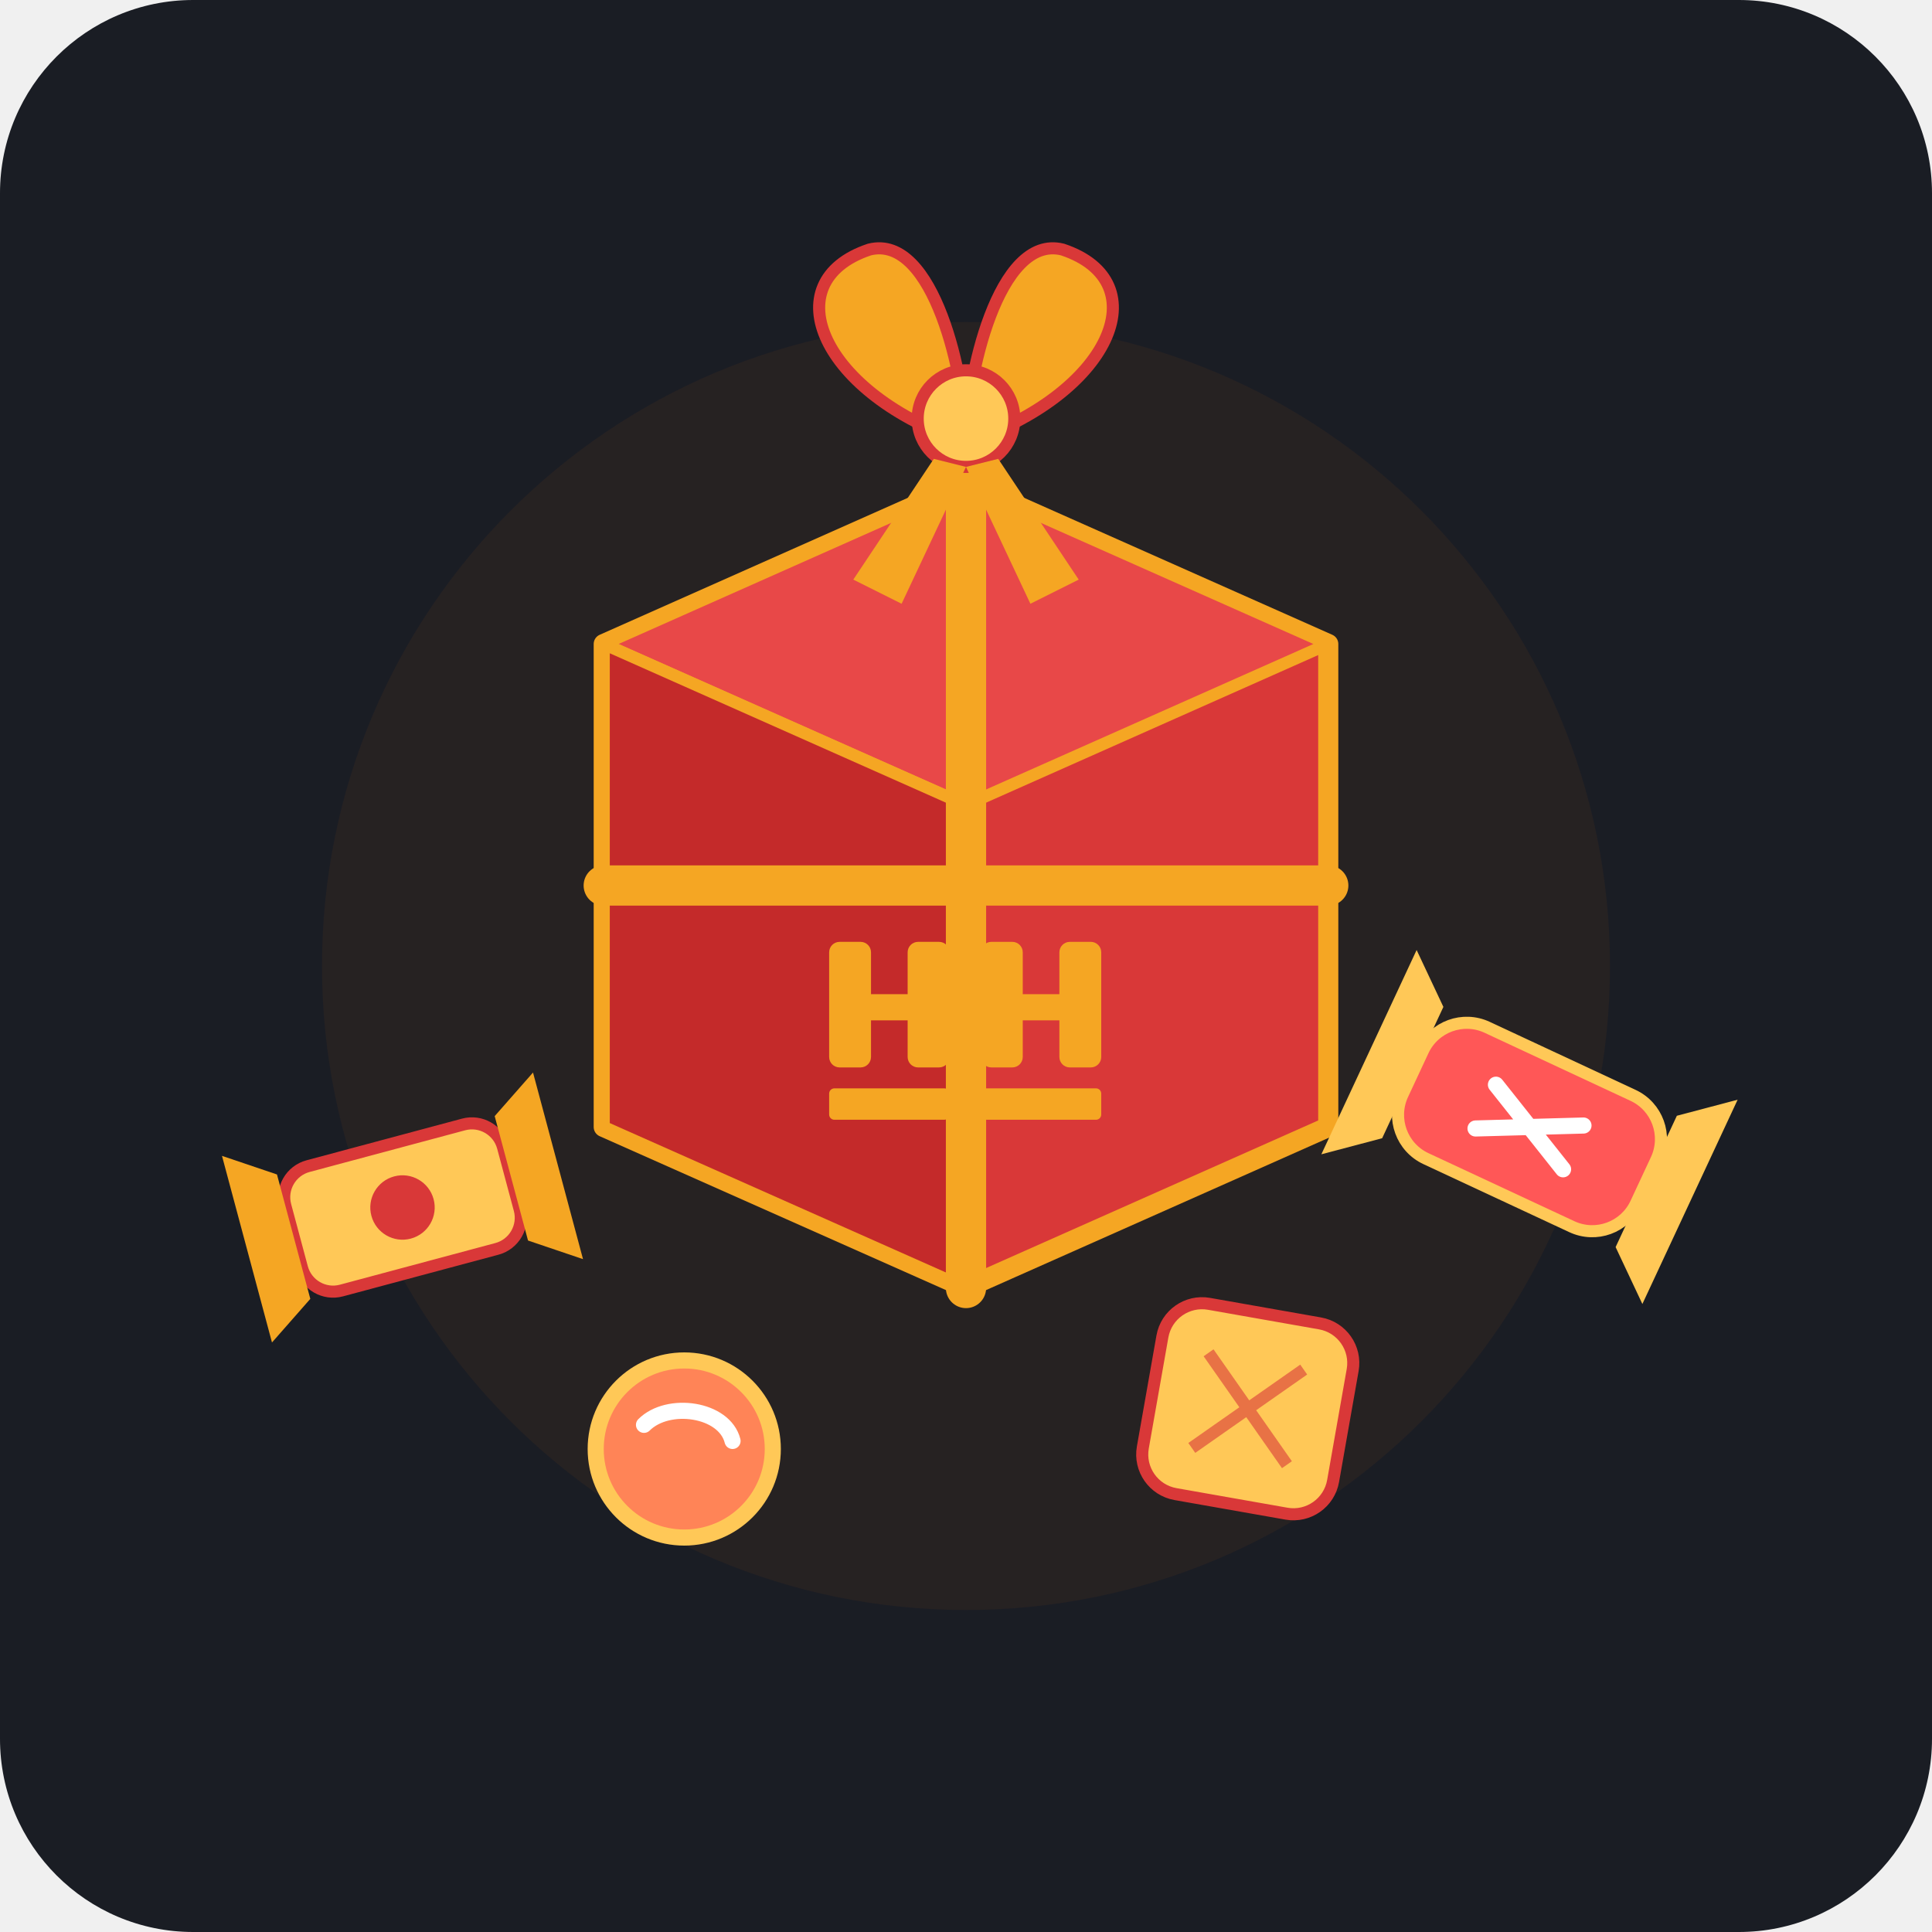
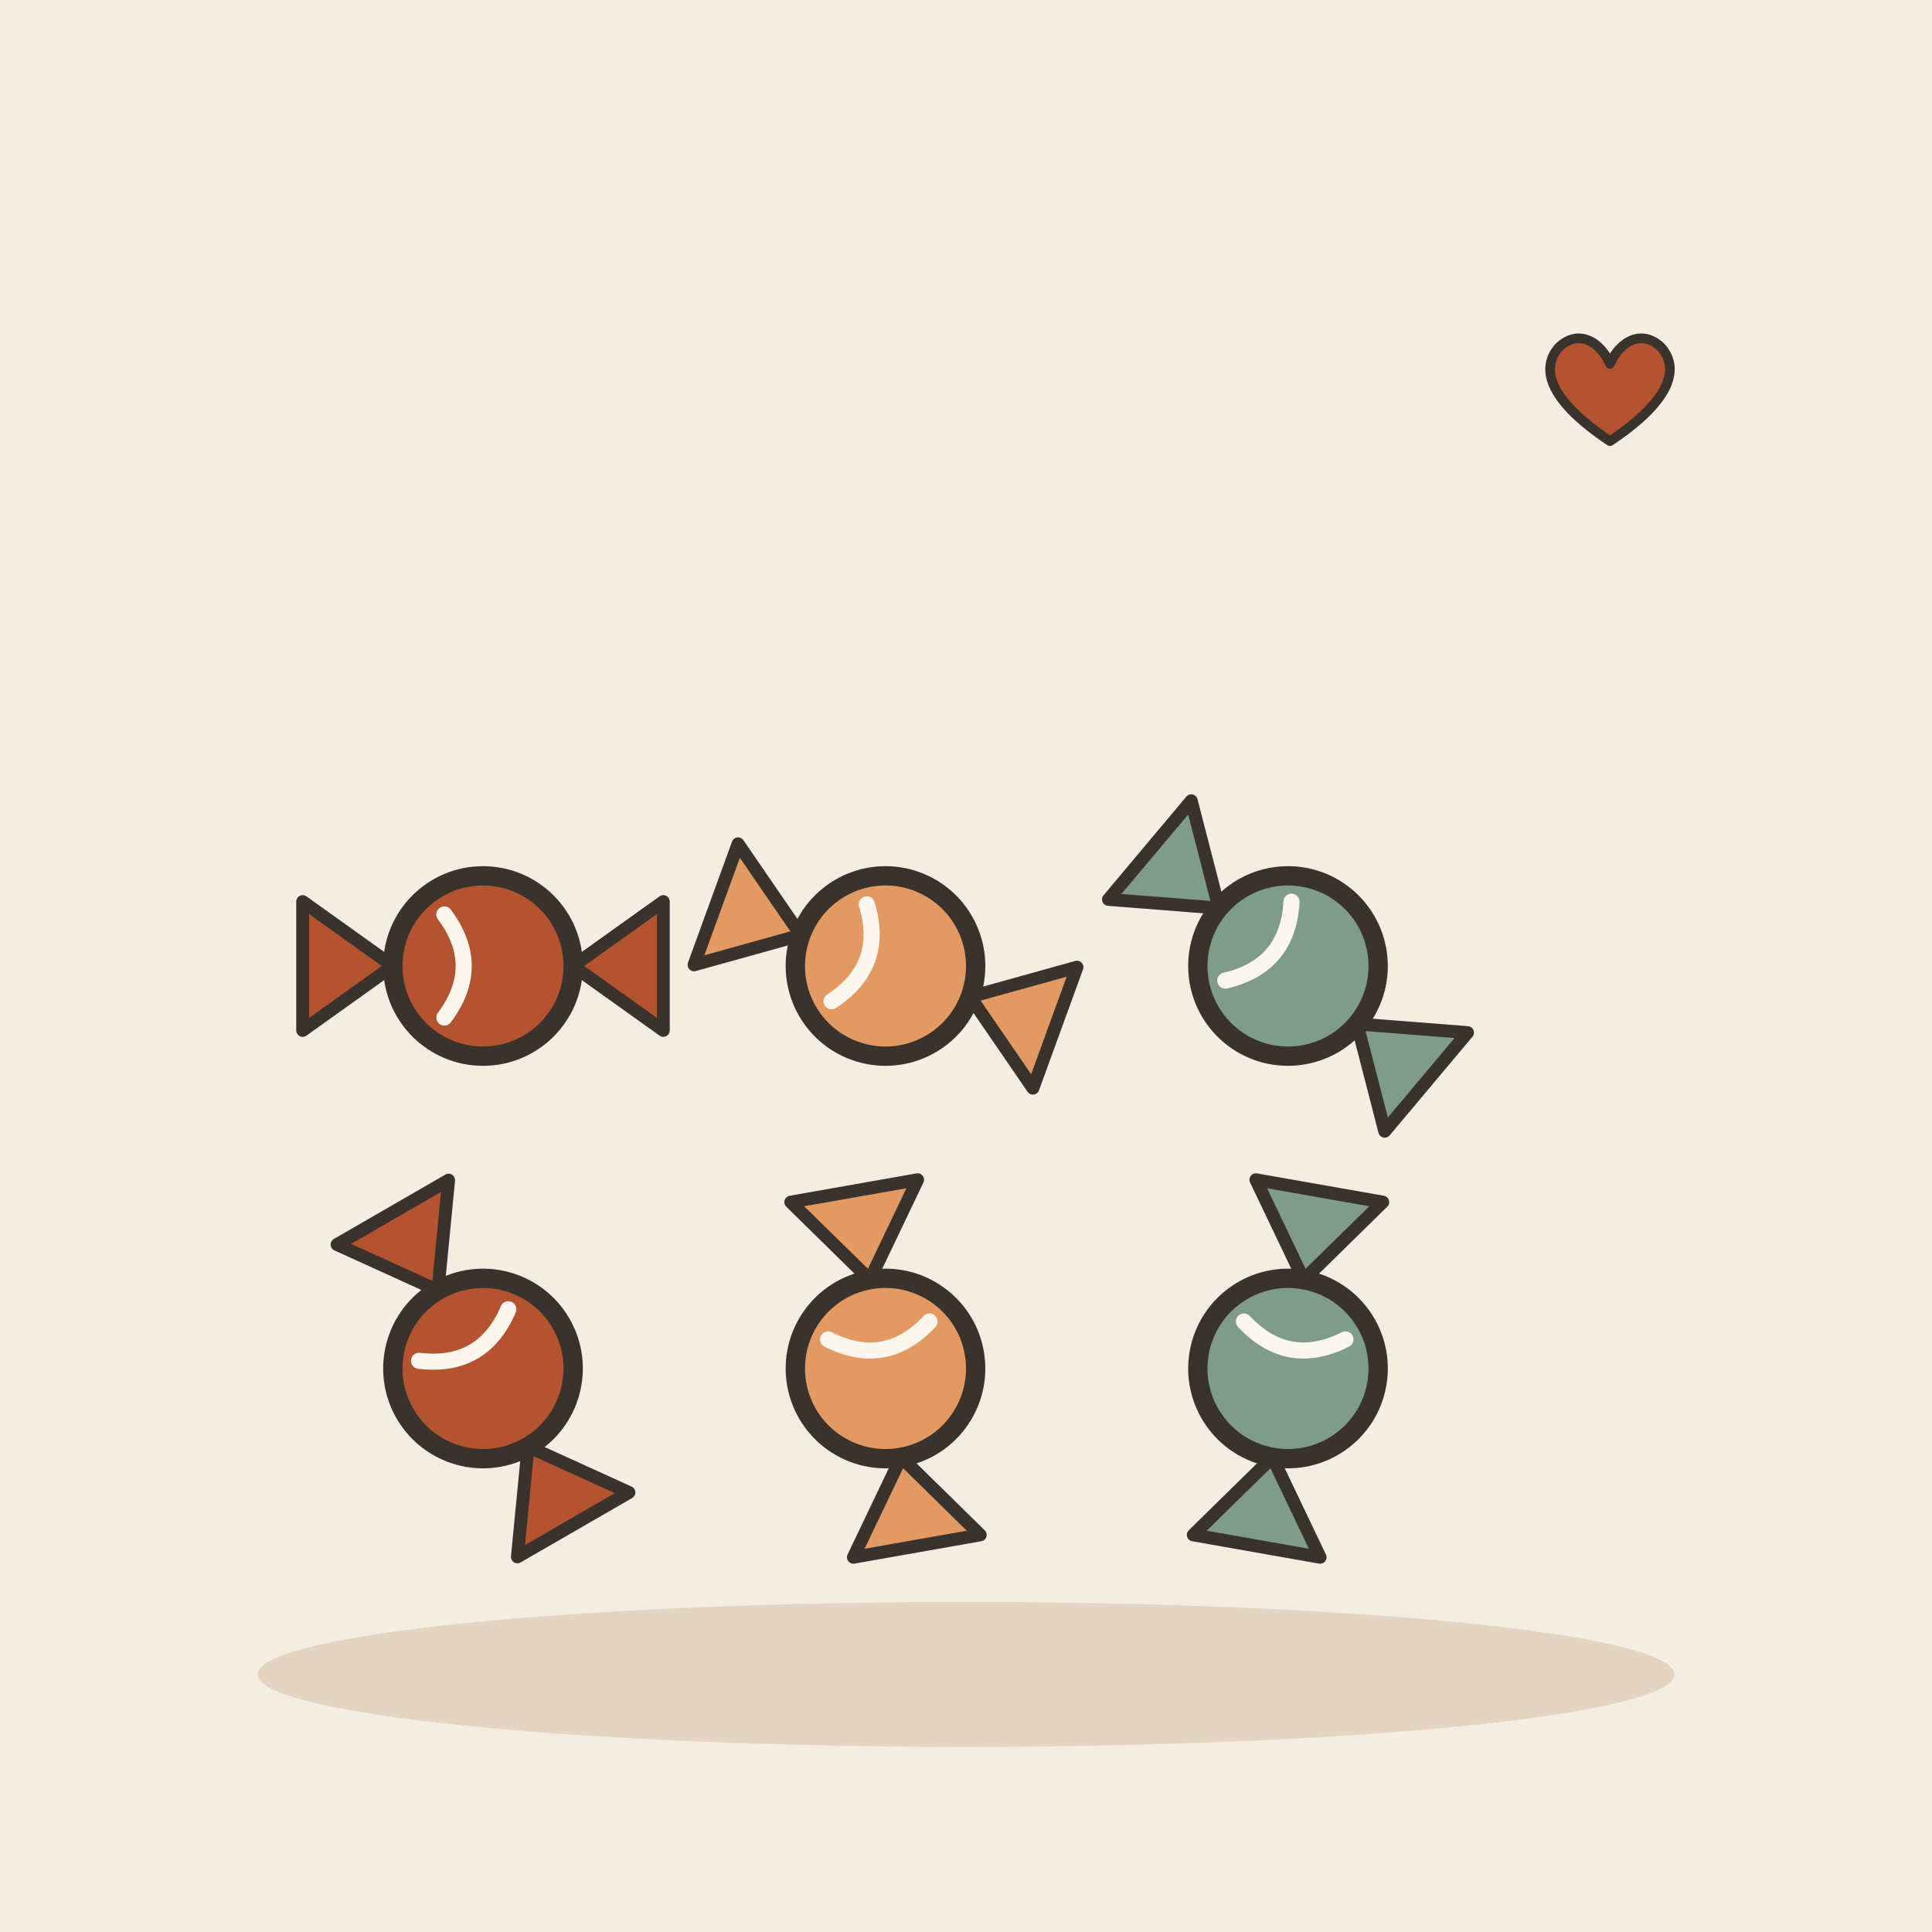
- <svg xmlns="http://www.w3.org/2000/svg" viewBox="0 0 240 240">
-   <rect width="240" height="240" rx="24" fill="#1A1D24" />
-   <circle cx="120" cy="120" r="80" fill="#2E2421" opacity="0.6" />
-   <g transform="translate(0, 5)">
-     <polygon points="120,55 165,75 165,135 120,155 75,135 75,75" fill="#D93838" stroke="#F5A623" stroke-width="2.5" stroke-linejoin="round" />
-     <polygon points="120,55 165,75 120,95 75,75" fill="#E84848" stroke="#F5A623" stroke-width="1.5" stroke-linejoin="round" />
-     <polygon points="75,75 120,95 120,155 75,135" fill="#C42A2A" stroke="#F5A623" stroke-width="1.5" stroke-linejoin="round" />
-     <path d="M120,55 L120,155" stroke="#F5A623" stroke-width="5" stroke-linecap="round" />
-     <path d="M75,105 L165,105" stroke="#F5A623" stroke-width="5" stroke-linecap="round" />
-     <g transform="translate(103, 112) scale(0.65)" fill="#F5A623">
-       <rect x="0" y="0" width="8" height="24" rx="2" />
-       <rect x="15" y="0" width="8" height="24" rx="2" />
-       <rect x="4" y="10" width="17" height="5" rx="1" />
-       <rect x="0" y="28" width="23" height="6" rx="1" />
-       <rect x="29" y="0" width="8" height="24" rx="2" />
-       <rect x="44" y="0" width="8" height="24" rx="2" />
-       <rect x="33" y="10" width="17" height="5" rx="1" />
-       <rect x="29" y="28" width="23" height="6" rx="1" />
-     </g>
-     <g transform="translate(120, 42)">
-       <path d="M0,8 C-18,2 -24,-12 -12,-16 C-4,-18 0,0 0,8 Z" fill="#F5A623" stroke="#D93838" stroke-width="1.5" />
-       <path d="M0,8 C18,2 24,-12 12,-16 C4,-18 0,0 0,8 Z" fill="#F5A623" stroke="#D93838" stroke-width="1.5" />
-       <circle cx="0" cy="5" r="6" fill="#FFC857" stroke="#D93838" stroke-width="1.5" />
-       <path d="M-4,10 L-14,25 L-8,28 L0,11 Z" fill="#F5A623" />
-       <path d="M4,10 L14,25 L8,28 L0,11 Z" fill="#F5A623" />
-     </g>
-     <g transform="translate(50, 145) rotate(-15)">
-       <rect x="-14" y="-8" width="28" height="16" rx="4" fill="#FFC857" stroke="#D93838" stroke-width="1.5" />
-       <path d="M-20,-12 L-14,-8 L-14,8 L-20,12 Z" fill="#F5A623" />
-       <path d="M20,-12 L14,-8 L14,8 L20,12 Z" fill="#F5A623" />
-       <circle cx="0" cy="0" r="4" fill="#D93838" />
-     </g>
-     <g transform="translate(190, 135) rotate(25)">
-       <rect x="-16" y="-9" width="32" height="18" rx="6" fill="#FF5757" stroke="#FFC857" stroke-width="1.5" />
-       <path d="M-22,-14 L-16,-9 L-16,9 L-22,14 Z" fill="#FFC857" />
-       <path d="M22,-14 L16,-9 L16,9 L22,14 Z" fill="#FFC857" />
-       <path d="M-6,-3 L6,3 M-6,3 L6,-3" stroke="#FFFFFF" stroke-width="2" stroke-linecap="round" />
-     </g>
-     <g transform="translate(85, 175)">
-       <circle cx="0" cy="0" r="11" fill="#FF8457" stroke="#FFC857" stroke-width="2" />
-       <path d="M-5,-3 C-2,-6 5,-5 6,-1" stroke="#FFFFFF" stroke-width="2" stroke-linecap="round" fill="none" />
-     </g>
-     <g transform="translate(155, 170) rotate(10)">
-       <rect x="-12" y="-12" width="24" height="24" rx="5" fill="#FFC857" stroke="#D93838" stroke-width="1.5" />
-       <path d="M-6,-6 L6,6 M-6,6 L6,-6" stroke="#D93838" stroke-width="1.5" opacity="0.6" />
-     </g>
+ <svg xmlns="http://www.w3.org/2000/svg" viewBox="0 0 240 240" data-style="editorial">
+   <rect width="240" height="240" fill="#F4EDE2" />
+   <ellipse cx="120" cy="208" rx="88" ry="9" fill="#E3D5C1" />
+   <g transform="translate(60 120) scale(0.8 0.8)">
+     <circle cx="0" cy="0" r="14" fill="#B4532F" stroke="#3A332D" stroke-width="3" stroke-linecap="round" stroke-linejoin="round" />
+     <path d="M-14 0L-28 -10L-28 10Z" fill="#B4532F" stroke="#3A332D" stroke-width="2" stroke-linecap="round" stroke-linejoin="round" />
+     <path d="M14 0L28 -10L28 10Z" fill="#B4532F" stroke="#3A332D" stroke-width="2" stroke-linecap="round" stroke-linejoin="round" />
+     <path d="M-6 -8Q0 0 -6 8" fill="none" stroke="#FBF6EE" stroke-width="2.5" stroke-linecap="round" stroke-linejoin="round" />
+   </g>
+   <g transform="translate(110 120) rotate(20) scale(0.8 0.8)">
+     <circle cx="0" cy="0" r="14" fill="#E39A62" stroke="#3A332D" stroke-width="3" stroke-linecap="round" stroke-linejoin="round" />
+     <path d="M-14 0L-28 -10L-28 10Z" fill="#E39A62" stroke="#3A332D" stroke-width="2" stroke-linecap="round" stroke-linejoin="round" />
+     <path d="M14 0L28 -10L28 10Z" fill="#E39A62" stroke="#3A332D" stroke-width="2" stroke-linecap="round" stroke-linejoin="round" />
+     <path d="M-6 -8Q0 0 -6 8" fill="none" stroke="#FBF6EE" stroke-width="2.5" stroke-linecap="round" stroke-linejoin="round" />
+   </g>
+   <g transform="translate(160 120) rotate(40) scale(0.8 0.8)">
+     <circle cx="0" cy="0" r="14" fill="#7E9C86" stroke="#3A332D" stroke-width="3" stroke-linecap="round" stroke-linejoin="round" />
+     <path d="M-14 0L-28 -10L-28 10Z" fill="#7E9C86" stroke="#3A332D" stroke-width="2" stroke-linecap="round" stroke-linejoin="round" />
+     <path d="M14 0L28 -10L28 10Z" fill="#7E9C86" stroke="#3A332D" stroke-width="2" stroke-linecap="round" stroke-linejoin="round" />
+     <path d="M-6 -8Q0 0 -6 8" fill="none" stroke="#FBF6EE" stroke-width="2.5" stroke-linecap="round" stroke-linejoin="round" />
+   </g>
+   <g transform="translate(60 170) rotate(60) scale(0.8 0.8)">
+     <circle cx="0" cy="0" r="14" fill="#B4532F" stroke="#3A332D" stroke-width="3" stroke-linecap="round" stroke-linejoin="round" />
+     <path d="M-14 0L-28 -10L-28 10Z" fill="#B4532F" stroke="#3A332D" stroke-width="2" stroke-linecap="round" stroke-linejoin="round" />
+     <path d="M14 0L28 -10L28 10Z" fill="#B4532F" stroke="#3A332D" stroke-width="2" stroke-linecap="round" stroke-linejoin="round" />
+     <path d="M-6 -8Q0 0 -6 8" fill="none" stroke="#FBF6EE" stroke-width="2.5" stroke-linecap="round" stroke-linejoin="round" />
+   </g>
+   <g transform="translate(110 170) rotate(80) scale(0.8 0.8)">
+     <circle cx="0" cy="0" r="14" fill="#E39A62" stroke="#3A332D" stroke-width="3" stroke-linecap="round" stroke-linejoin="round" />
+     <path d="M-14 0L-28 -10L-28 10Z" fill="#E39A62" stroke="#3A332D" stroke-width="2" stroke-linecap="round" stroke-linejoin="round" />
+     <path d="M14 0L28 -10L28 10Z" fill="#E39A62" stroke="#3A332D" stroke-width="2" stroke-linecap="round" stroke-linejoin="round" />
+     <path d="M-6 -8Q0 0 -6 8" fill="none" stroke="#FBF6EE" stroke-width="2.5" stroke-linecap="round" stroke-linejoin="round" />
+   </g>
+   <g transform="translate(160 170) rotate(100) scale(0.8 0.8)">
+     <circle cx="0" cy="0" r="14" fill="#7E9C86" stroke="#3A332D" stroke-width="3" stroke-linecap="round" stroke-linejoin="round" />
+     <path d="M-14 0L-28 -10L-28 10Z" fill="#7E9C86" stroke="#3A332D" stroke-width="2" stroke-linecap="round" stroke-linejoin="round" />
+     <path d="M14 0L28 -10L28 10Z" fill="#7E9C86" stroke="#3A332D" stroke-width="2" stroke-linecap="round" stroke-linejoin="round" />
+     <path d="M-6 -8Q0 0 -6 8" fill="none" stroke="#FBF6EE" stroke-width="2.5" stroke-linecap="round" stroke-linejoin="round" />
+   </g>
+   <g transform="translate(200 50) scale(0.4 0.4)">
+     <path d="M0 12C-18 0 -22 -10 -16 -17C-10 -23 -3 -19 0 -12C3 -19 10 -23 16 -17C22 -10 18 0 0 12Z" fill="#B4532F" stroke="#3A332D" stroke-width="3" stroke-linecap="round" stroke-linejoin="round" />
  </g>
</svg>
